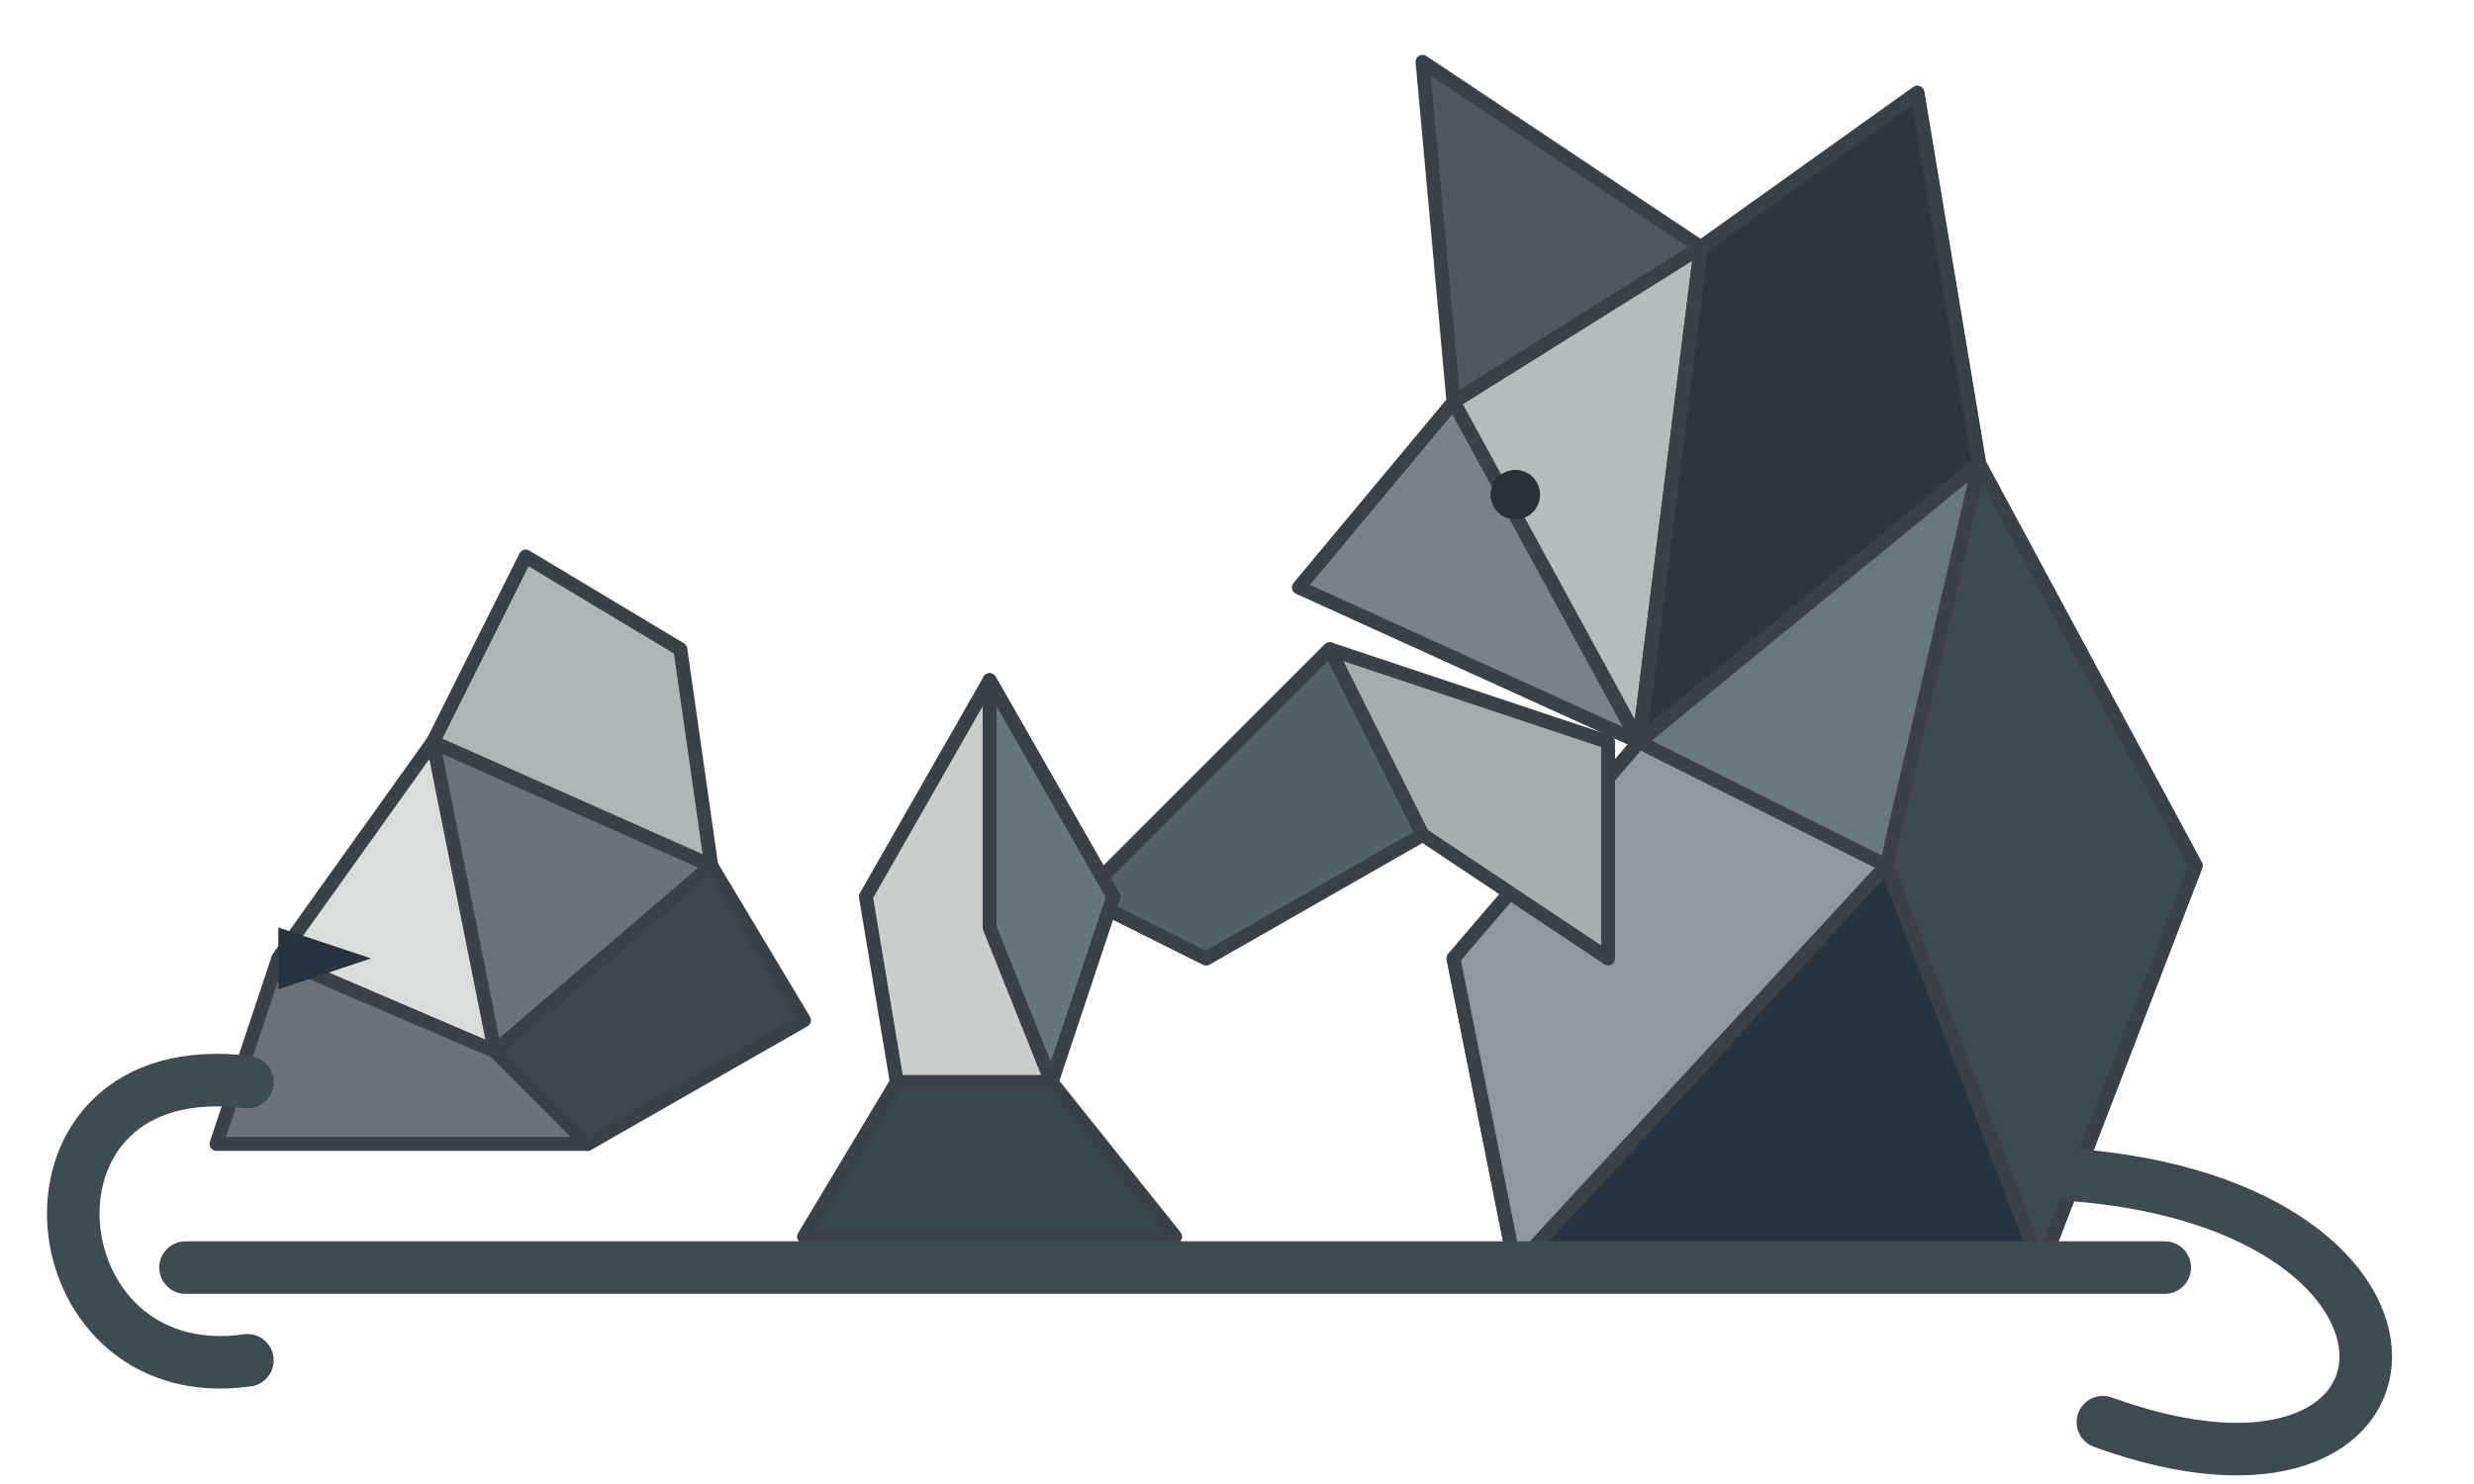
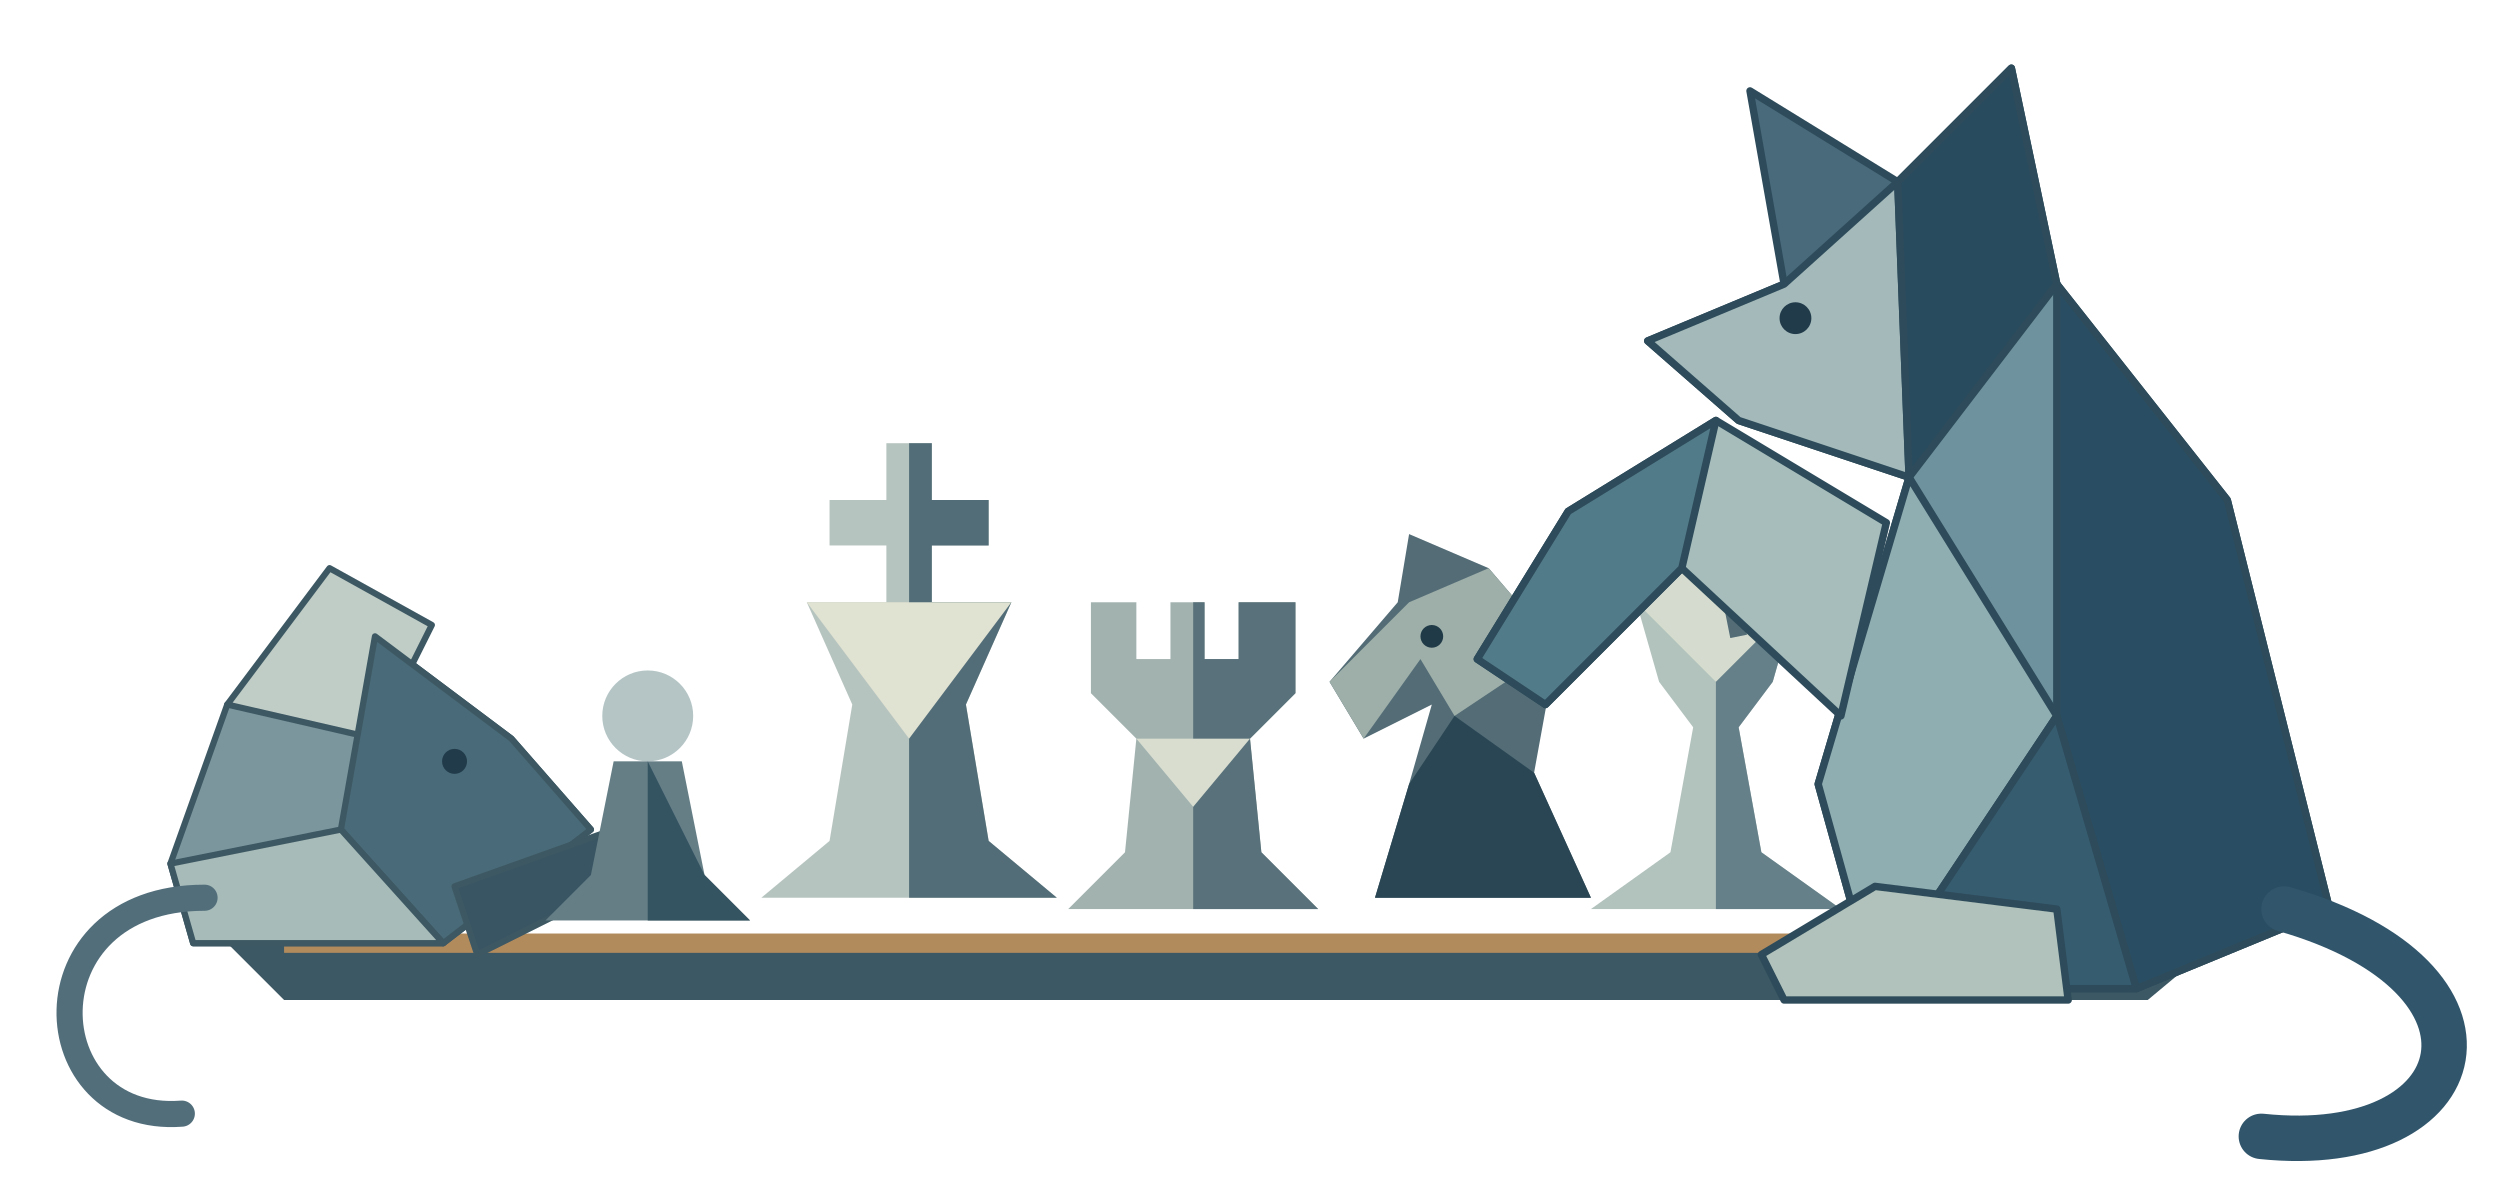
- <svg xmlns="http://www.w3.org/2000/svg" viewBox="0 0 80 48">
-   <g stroke="#394248" stroke-width=".45" stroke-linejoin="round">
-     <path fill="#697378" d="m9 31 5-7 9 4-4 9H7z" />
-     <path fill="#aeb6b7" d="m14 24 3-6 5 3 1 7z" />
-     <path fill="#d9dedc" d="m9 31 5-7 2 10z" />
-     <path fill="#3e484e" d="m16 34 7-6 3 5-7 4z" />
-     <path fill="#4e595f" d="m47 13-1-11 9 6 7-5 2 12-11 9z" />
-     <path fill="#b5bcbd" d="m47 13 8-5-2 16z" />
-     <path fill="#2d373e" d="m55 8 7-5 2 12-11 9z" />
-     <path fill="#788389" d="m47 13-5 6 11 5z" />
-     <path fill="#69767d" d="m53 24 11-9 7 13-5 13H49l-2-10z" />
-     <path fill="#3f4b52" d="m64 15 7 13-5 13-5-13z" />
-     <path fill="#8d999e" d="m53 24 8 4-12 13-2-10z" />
-     <path fill="#28343d" d="m61 28 5 13H49z" />
-     <path fill="#a4aeb0" d="m52 24-9-3-8 8 4 2 7-4 6 4z" />
-     <path fill="#536268" d="m43 21 3 6-7 4-4-2z" />
-     <path fill="#c8cecb" d="m28 29 4-7 4 7-2 6h-5z" />
-     <path fill="#66767b" d="m32 22 4 7-2 6-2-5z" />
-     <path fill="#39484f" d="m29 35-3 5h12l-4-5z" />
+ <svg xmlns="http://www.w3.org/2000/svg" viewBox="0 0 220 104">
+   <defs>
+     <g id="pawn">
+       <circle cy="-19" r="4" fill="#b5c5c6" />
+       <path d="m-3-15-2 10-4 4h18L5-5 3-15z" fill="#657e86" />
+       <path d="M0-15 5-5 9-1H0z" fill="#355461" />
+     </g>
+     <g id="rook">
+       <path d="M-9-29v8l4 4-1 10-5 5h22L6-7 5-17l4-4v-8H4v5H1v-5h-3v5h-3v-5z" fill="#a2b2af" />
+       <path d="M0-29v27h11L6-7 5-17l4-4v-8H4v5H1v-5z" fill="#58717a" />
+       <path d="m-5-17 5 6 5-6z" fill="#d8ddd0" />
+     </g>
+     <g id="king">
+       <path d="M-2-43h4v5h5v4H2v5h7l-4 9 2 12 6 5h-26l6-5 2-12-4-9h7v-5h-5v-4h5z" fill="#b6c4bf" />
+       <path d="M0-43v40h13L7-8 5-20l4-9H2v-5h5v-4H2v-5z" fill="#526d78" />
+       <path d="m-9-29 9 12 9-12z" fill="#e0e2d2" />
+     </g>
+     <g id="knight">
+       <path d="m-8-3 3-10 2-7-6 3-3-5 6-7 1-6 7 3 6 7-2 11 5 11z" fill="#536c76" />
+       <path d="m-5-29 7-3 6 7-9 6-3-5-5 7-3-5z" fill="#9eafa9" />
+       <path d="m-1-19 7 5 5 11H-8l3-10z" fill="#2a4654" />
+       <circle cx="-3" cy="-26" r="1" fill="#203a48" />
+     </g>
+     <g id="bishop">
+       <path d="m0-38-7 9 2 7 3 4-2 11-7 5h22L4-7 2-18l3-4 2-7z" fill="#b2c2bd" />
+       <path d="M0-38v36h11L4-7 2-18l3-4 2-7z" fill="#66808a" />
+       <path d="m-7-29 7 7 7-7-7-9z" fill="#d5dccf" />
+       <path d="m0-36 2 10" stroke="#536c76" stroke-width="1.5" />
+     </g>
+   </defs>
+   <path d="M20 83h175l-6 5H25z" fill="#3c5864" />
+   <path d="M25 83h166" stroke="#b28b5d" stroke-width="1.7" />
+   <g stroke="#3d5863" stroke-width=".55" stroke-linejoin="round">
+     <path fill="#7c969d" d="m15 76 5-14 13-6 12 9 7 8-13 10H17z" />
+     <path fill="#c0cdc6" d="m20 62 9-12 9 5-5 10z" />
+     <path fill="#496a78" d="m33 56 12 9 7 8-13 10-9-10z" />
+     <path fill="#a7bbb9" d="m15 76 15-3 9 10H17z" />
+     <path fill="#395563" d="m40 78 14-5 2 4-14 7z" />
  </g>
-   <path d="M8 35C0 34 1 45 8 44M67 38c13 1 12 12 1 8M6 41h64" fill="none" stroke="#3f4b52" stroke-width="1.7" stroke-linecap="round" />
-   <path d="m9 30 3 1-3 1" fill="#28343d" />
-   <circle cx="49" cy="16" r=".8" fill="#263238" />
+   <path d="M18 79C2 79 3 99 16 98" fill="none" stroke="#526e7b" stroke-width="2.3" stroke-linecap="round" />
+   <circle cx="40" cy="67" r="1.1" fill="#213b4b" />
+   <use href="#pawn" transform="translate(57 82)" />
+   <use href="#king" transform="translate(80 82)" />
+   <use href="#rook" transform="translate(105 82)" />
+   <use href="#knight" transform="translate(129 82)" />
+   <use href="#bishop" transform="translate(151 82)" />
+   <g stroke="#2d4b5a" stroke-width=".65" stroke-linejoin="round">
+     <path fill="#496a7b" d="m157 25-3-17 13 8 10-10 4 19-13 17-15-5-8-7z" />
+     <path fill="#a3b9ba" d="m157 25 10-9 1 26-15-5-8-7z" />
+     <path fill="#294b5e" d="m167 16 10-10 4 19-13 17z" />
+     <path fill="#6e929e" d="m168 42 13-17 15 19 9 36-17 7h-23l-5-18z" />
+     <path fill="#294e63" d="m181 25 15 19 9 36-17 7-7-24z" />
+     <path fill="#8faeb2" d="m168 42 13 21-16 24-5-18z" />
+     <path fill="#365c70" d="m181 63 7 24h-23z" />
+     <path fill="#a6bdbb" d="m166 46-15-9-13 8-8 13 6 4 12-12 14 13z" />
+     <path fill="#527b89" d="m151 37-3 13-12 12-6-4 8-13z" />
+     <path fill="#b0c2bb" d="m165 78-10 6 2 4h25l-1-8z" />
+   </g>
+   <circle cx="158" cy="28" r="1.4" fill="#223b4b" />
+   <path d="M201 80c21 6 17 22-2 20" fill="none" stroke="#31566c" stroke-width="4" stroke-linecap="round" />
</svg>
